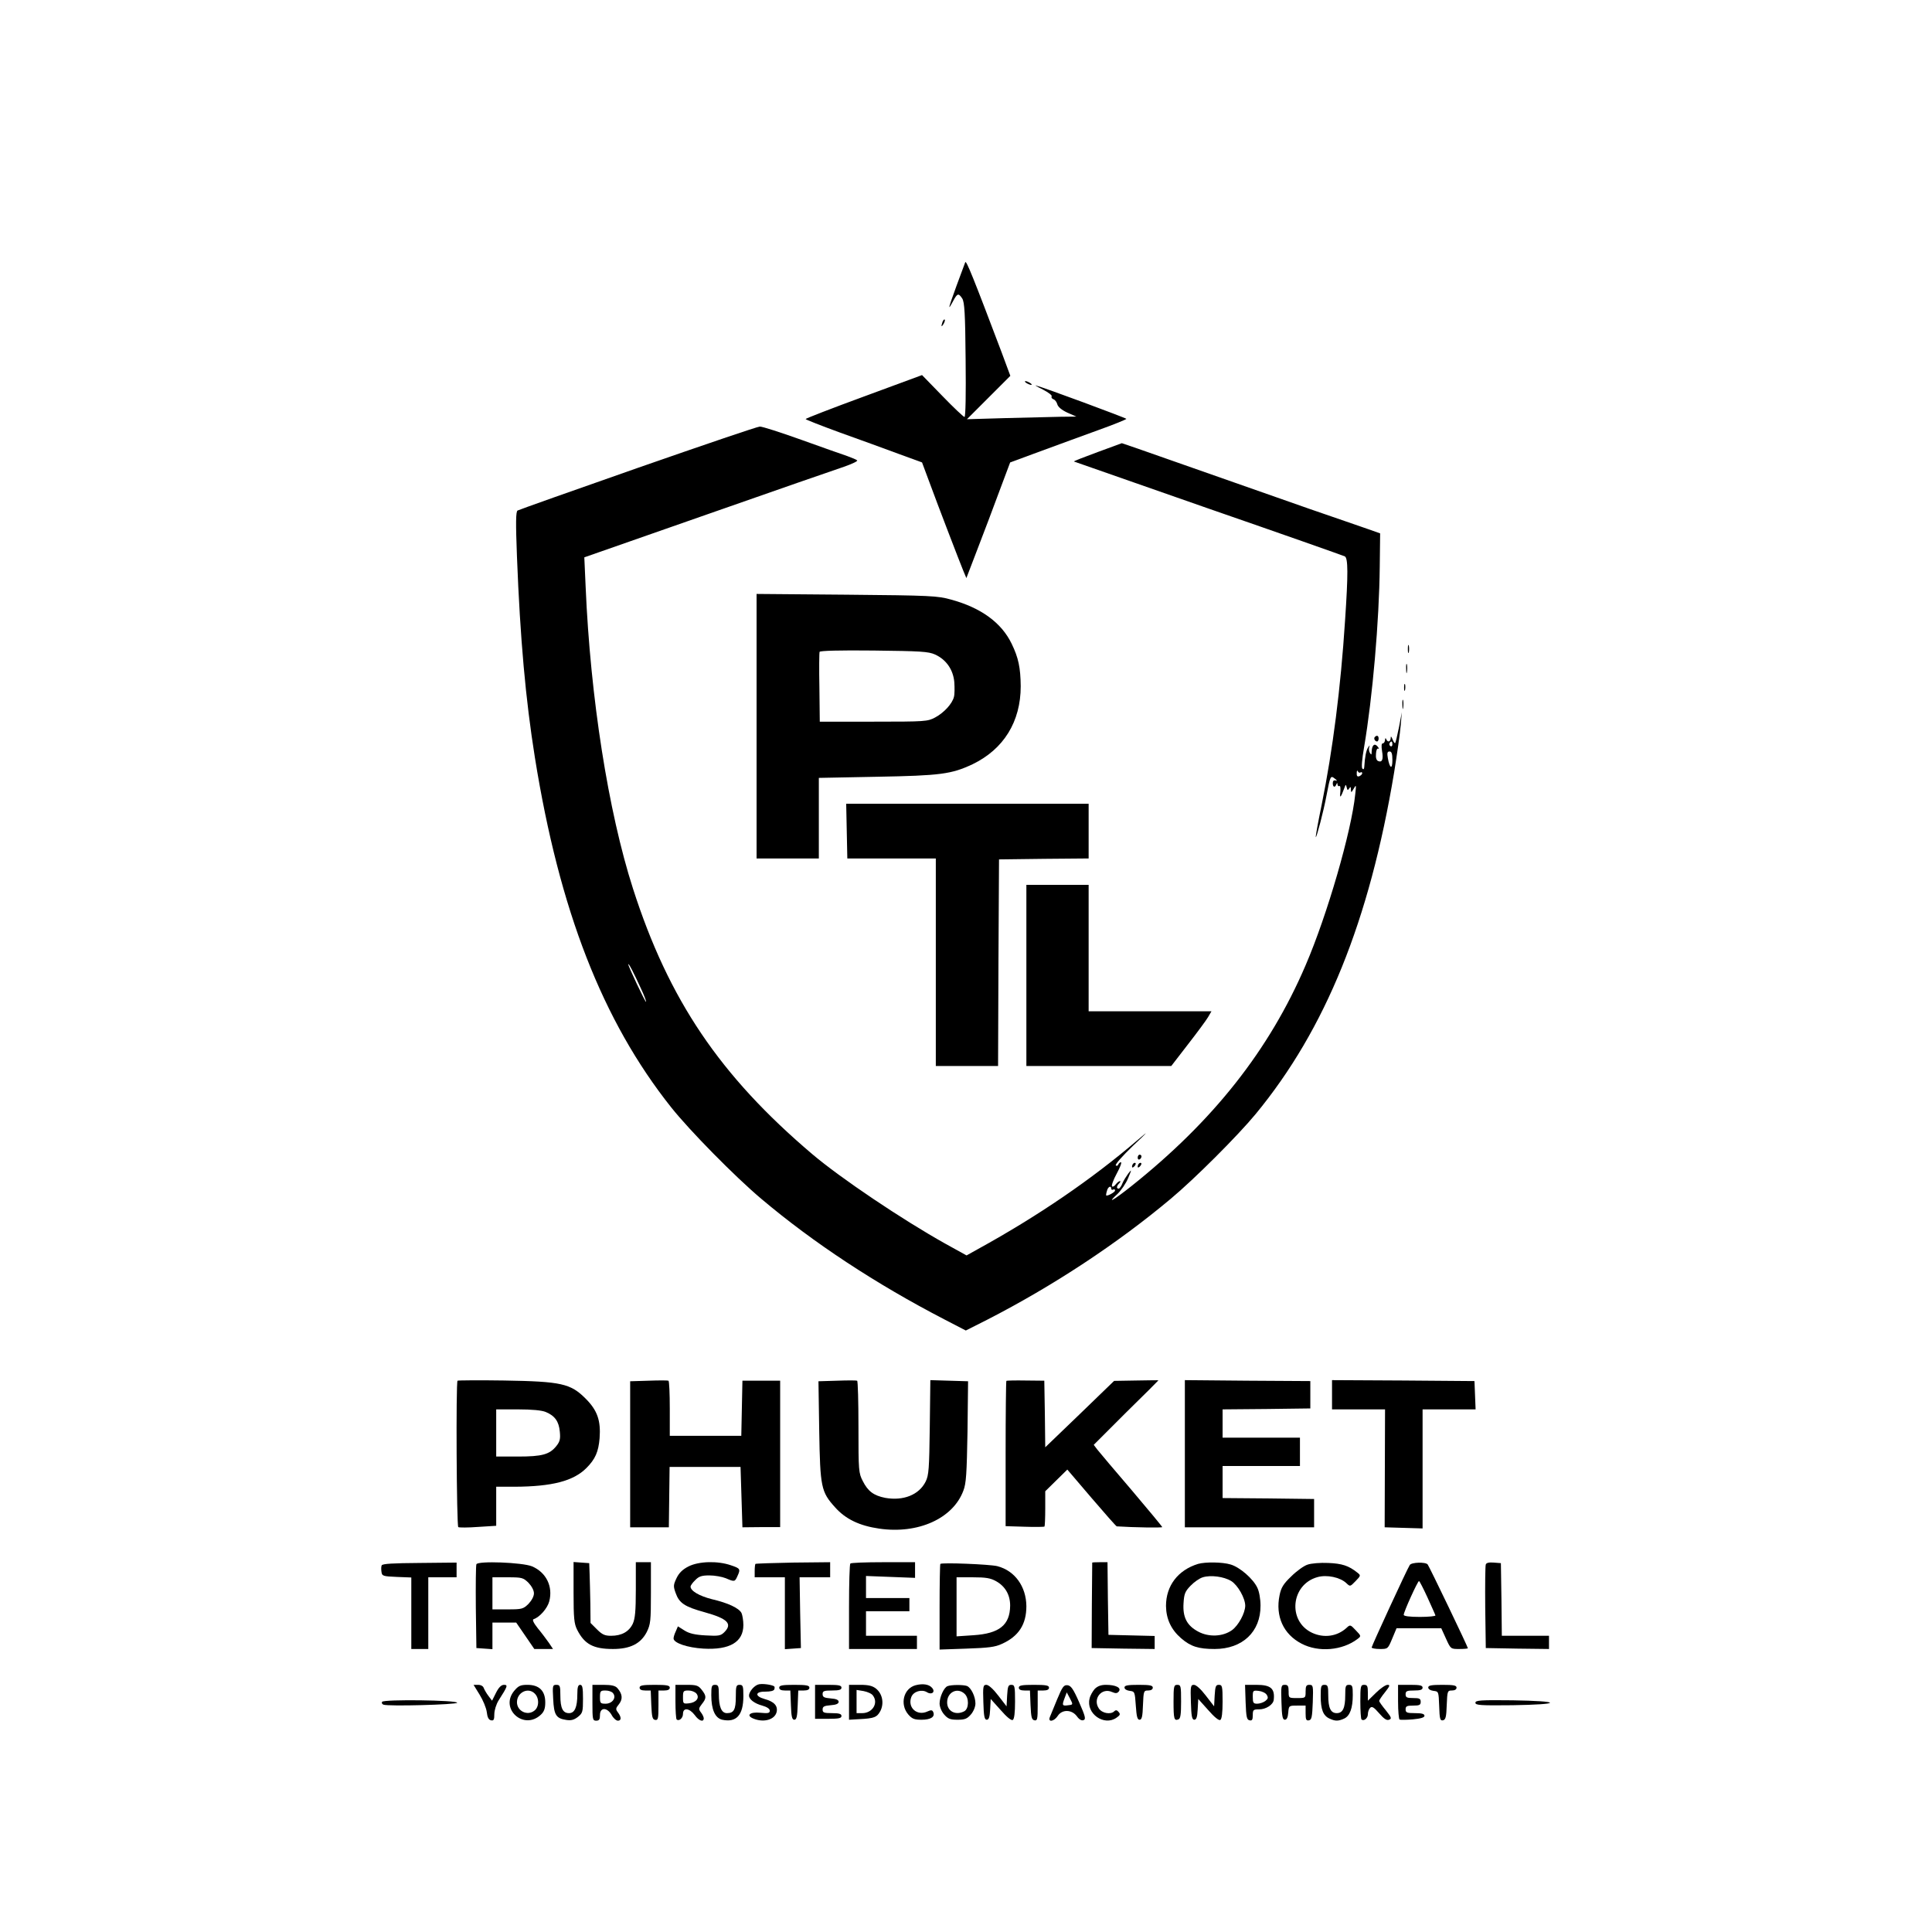
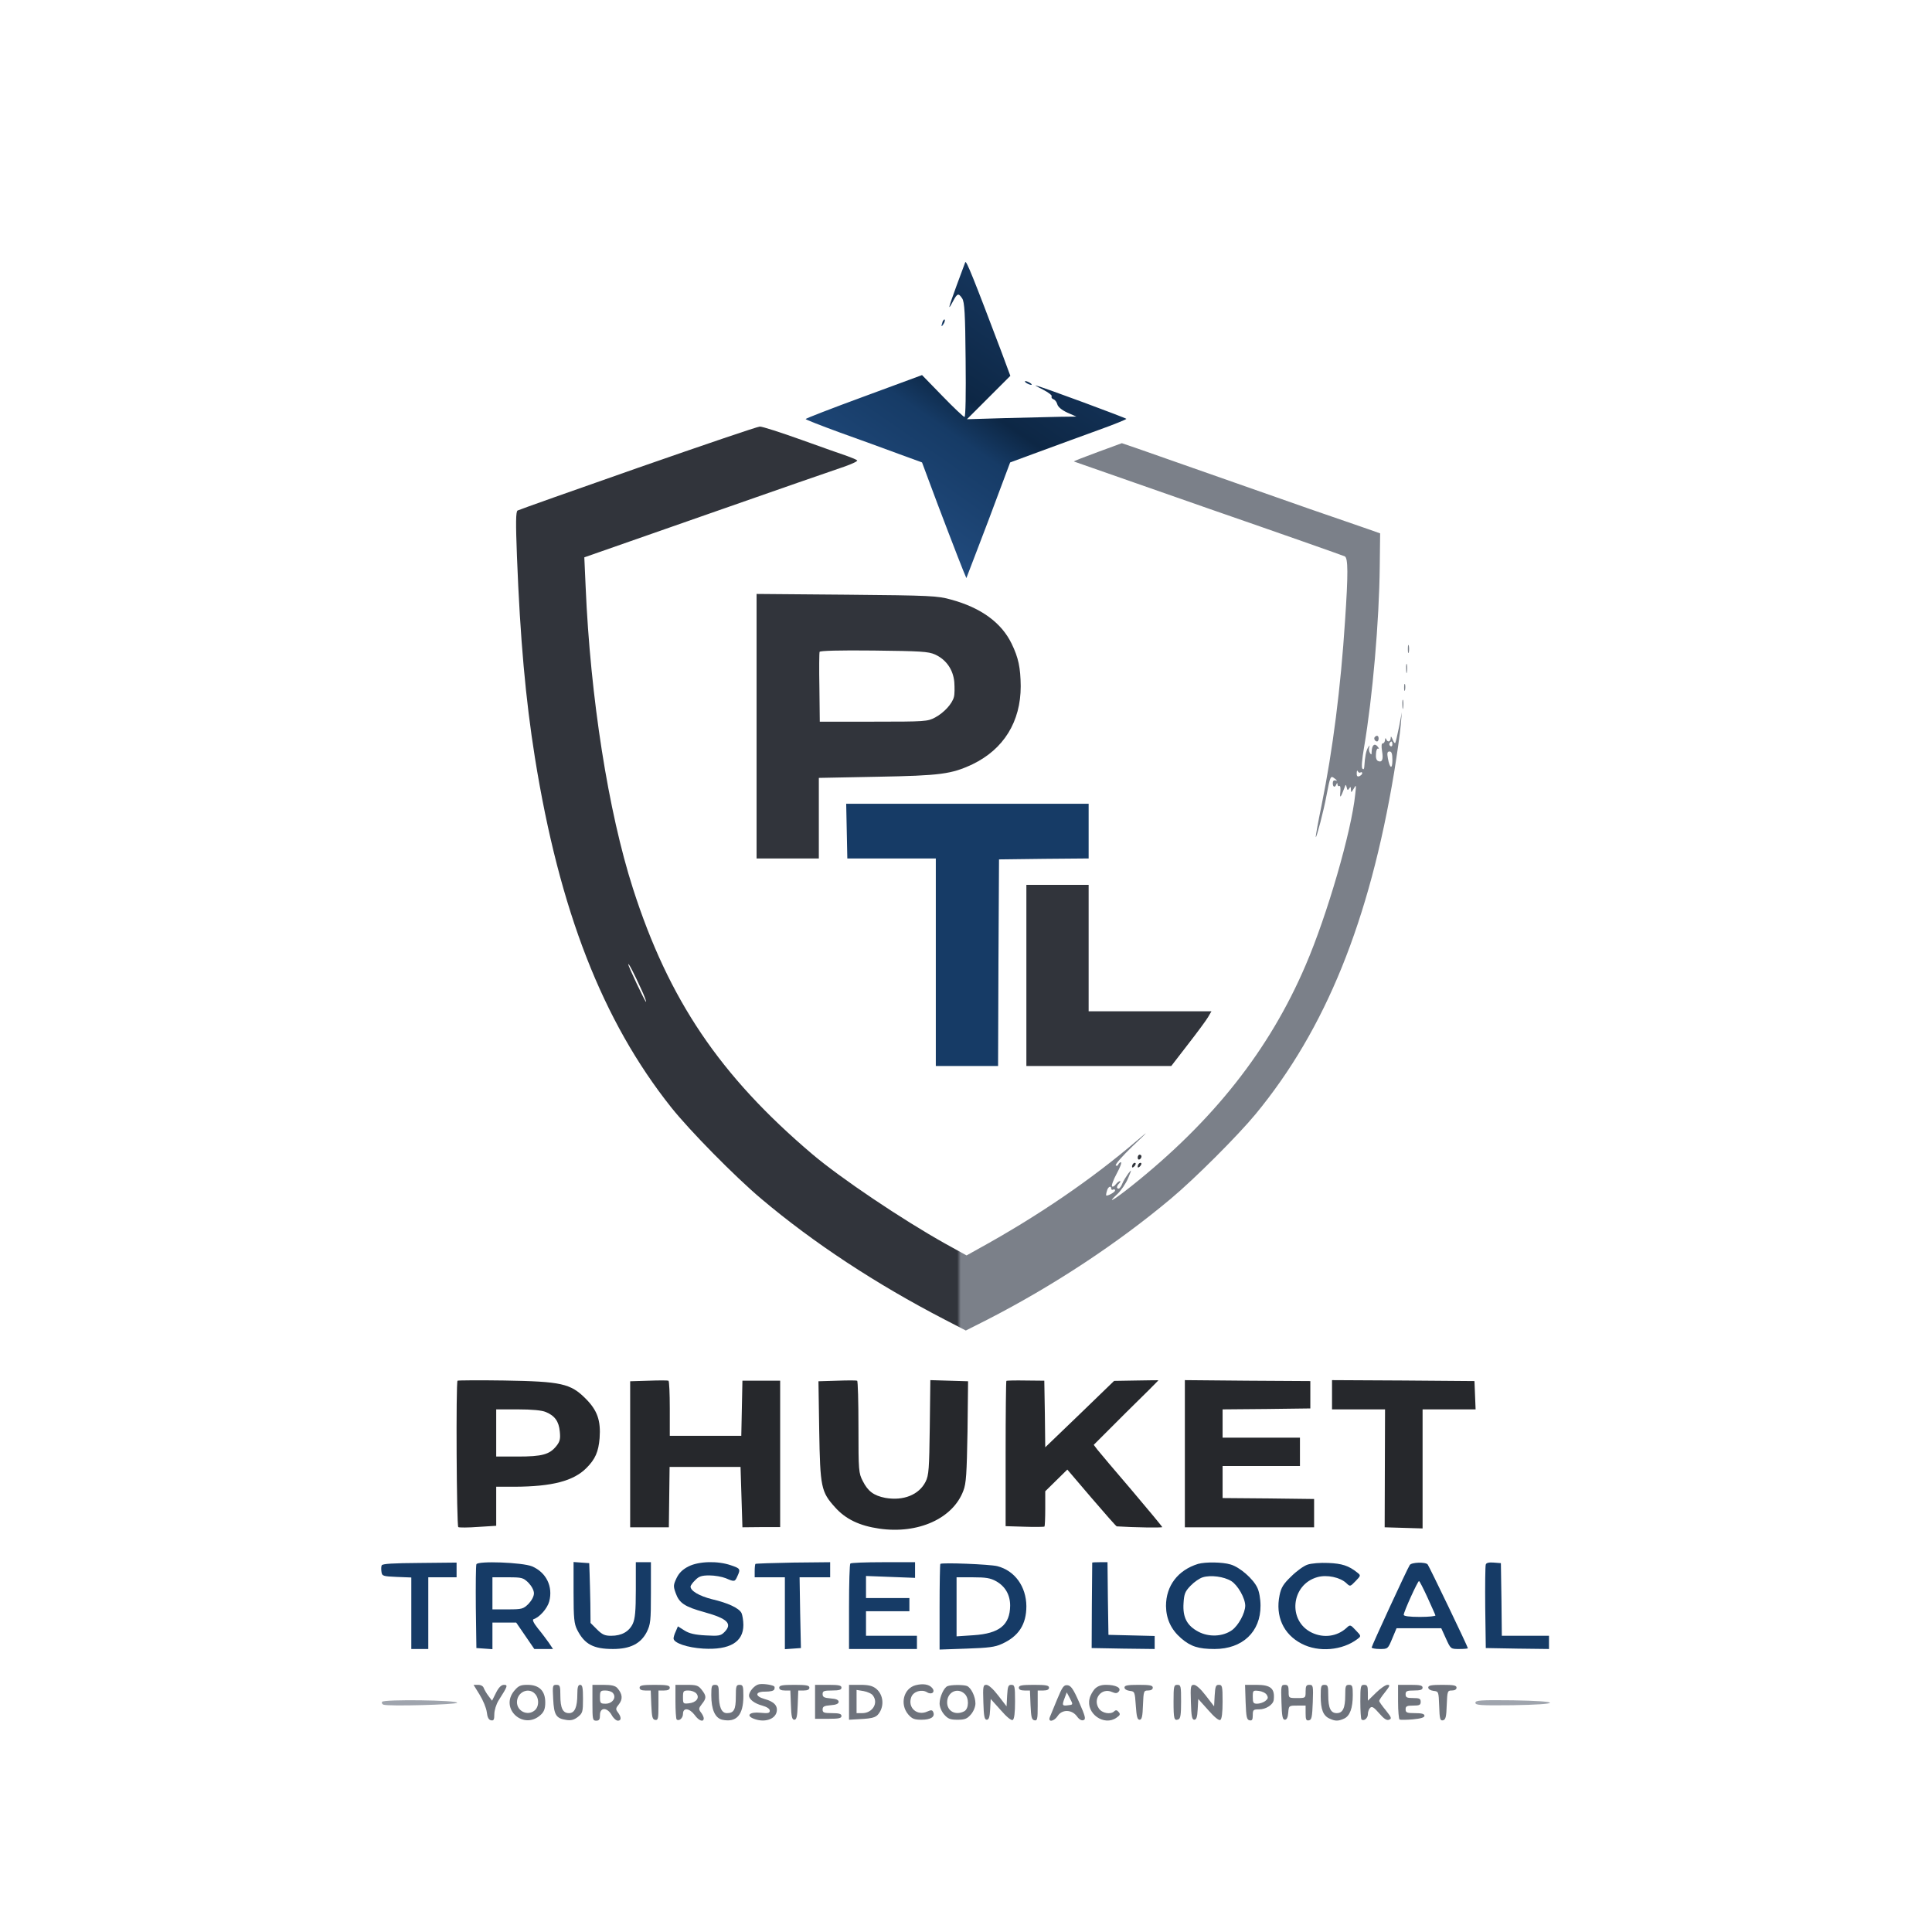
<svg xmlns="http://www.w3.org/2000/svg" viewBox="0 0 1024 1024" width="100%" height="100%" preserveAspectRatio="xMidYMid meet">
+   <defs>
+     <linearGradient id="ptlShieldSplit" x1="0%" y1="0%" x2="100%" y2="0%">
+       <stop offset="49.8%" stop-color="#31343b" />
+       <stop offset="50.2%" stop-color="#7b8089" />
+     </linearGradient>
+     <linearGradient id="ptlStarGrad" x1="15%" y1="0%" x2="85%" y2="100%">
+       <stop offset="0%" stop-color="#27538a" />
+       <stop offset="45%" stop-color="#163b66" />
+       <stop offset="55%" stop-color="#0d2745" />
+       <stop offset="100%" stop-color="#1a3d69" />
+     </linearGradient>
+   </defs>
  <rect width="1024" height="1024" fill="#ffffff" />
-   <g transform="translate(0,1024) scale(0.1,-0.1)" fill="#000000" stroke="none">
-     <path d="M5116 8850 c-3 -8 -24 -64 -46 -124 -44 -121 -49 -139 -19 -83 23 43 29 45 49 15 12 -19 16 -78 18 -325 2 -180 0 -303 -6 -303 -5 0 -58 50 -117 111 l-108 111 -309 -114 c-169 -62 -308 -116 -308 -119 0 -3 82 -35 183 -72 100 -36 239 -86 308 -112 l126 -46 38 -102 c47 -128 160 -422 181 -473 l16 -38 59 154 c33 85 85 223 116 307 l57 152 160 59 c89 33 227 83 309 113 81 29 147 56 147 59 0 4 -439 167 -480 177 -8 3 9 -8 38 -22 29 -15 50 -31 46 -36 -3 -5 1 -12 9 -15 9 -3 18 -15 21 -27 4 -14 23 -30 53 -44 l48 -21 -85 -1 c-47 -1 -177 -4 -290 -7 l-205 -6 115 115 115 115 -46 124 c-149 394 -188 491 -193 478z" />
-     <path d="M4996 8535 c-9 -26 -7 -32 5 -12 6 10 9 21 6 23 -2 3 -7 -2 -11 -11z" />
-     <path d="M5440 8210 c8 -5 20 -10 25 -10 6 0 3 5 -5 10 -8 5 -19 10 -25 10 -5 0 -3 -5 5 -10z" />
-     <path d="M3380 7760 c-343 -120 -630 -222 -637 -226 -9 -7 -10 -63 -3 -244 17 -438 46 -758 95 -1065 130 -810 358 -1396 723 -1855 98 -123 337 -366 477 -484 276 -233 607 -451 972 -640 l112 -58 113 57 c349 179 689 403 973 641 127 106 354 333 450 449 371 450 603 1023 734 1810 16 99 32 212 35 250 l6 70 -15 -79 c-9 -44 -18 -82 -20 -84 -3 -3 -9 6 -14 19 -7 17 -10 19 -10 7 -1 -21 -17 -24 -24 -5 -3 7 -6 5 -6 -5 -1 -10 -6 -18 -12 -18 -7 0 -8 -14 -4 -40 8 -45 1 -62 -20 -54 -10 4 -14 18 -12 39 1 19 6 30 12 27 6 -3 4 2 -4 12 -16 19 -30 6 -31 -29 0 -16 -2 -17 -9 -6 -5 8 -7 21 -4 30 4 13 3 13 -6 -1 -10 -15 -17 -50 -20 -102 -1 -13 -4 -16 -10 -10 -6 5 -2 51 9 114 45 266 80 667 83 959 l2 174 -65 23 c-36 12 -175 61 -310 107 -208 73 -422 148 -909 319 l-85 29 -128 -47 c-71 -26 -127 -48 -126 -50 2 -1 322 -113 712 -249 390 -135 716 -250 724 -254 17 -10 18 -90 1 -341 -23 -356 -65 -685 -124 -976 -19 -92 -33 -169 -31 -171 4 -4 42 141 56 217 21 110 22 111 45 93 12 -9 14 -14 5 -10 -11 3 -16 -2 -16 -14 0 -22 12 -25 19 -6 4 9 6 9 6 -1 1 -7 5 -11 10 -8 5 3 7 -11 5 -32 -4 -37 2 -31 22 23 7 19 7 19 12 1 3 -15 6 -16 13 -5 7 11 9 9 9 -6 1 -18 2 -17 15 5 13 23 14 21 8 -30 -20 -196 -148 -639 -263 -906 -192 -449 -490 -826 -925 -1172 -93 -74 -134 -97 -72 -40 19 18 45 56 56 83 20 48 20 49 1 25 -10 -14 -25 -37 -31 -52 -6 -16 -15 -28 -20 -28 -13 0 -11 14 3 28 7 7 8 12 4 12 -5 0 -15 -8 -22 -17 -7 -10 -16 -15 -20 -11 -4 4 7 35 25 68 18 33 28 60 22 60 -5 0 -11 -6 -14 -12 -2 -7 -8 -9 -13 -5 -5 5 36 51 91 104 83 78 87 84 25 31 -244 -209 -528 -403 -846 -578 l-61 -34 -114 63 c-227 127 -553 346 -704 474 -489 415 -761 818 -950 1407 -131 408 -226 1013 -251 1600 l-7 156 649 227 c357 125 684 239 727 253 43 15 75 30 70 34 -4 4 -28 14 -53 23 -25 8 -134 47 -243 86 -109 39 -208 71 -220 70 -12 0 -303 -99 -647 -219z m4000 -1466 c0 -8 -5 -12 -10 -9 -6 4 -8 11 -5 16 9 14 15 11 15 -7z m0 -83 c0 -51 -14 -45 -24 10 -5 28 -3 36 9 36 11 0 15 -12 15 -46z m-169 -65 c5 3 9 1 9 -4 0 -6 -7 -12 -15 -16 -11 -4 -15 1 -14 17 0 12 3 16 6 9 2 -6 9 -10 14 -6z m-3815 -1143 c19 -40 31 -73 28 -73 -5 0 -94 188 -94 199 1 9 29 -45 66 -126z m2494 -1064 c0 -5 5 -7 10 -4 6 3 10 1 10 -5 0 -9 -41 -31 -47 -26 -1 1 0 12 4 24 5 22 23 31 23 11z" />
-     <path d="M4010 6391 l0 -701 165 0 165 0 0 214 0 213 308 6 c337 6 395 14 506 66 166 80 256 226 256 414 -1 98 -12 151 -48 225 -54 112 -163 191 -321 234 -71 20 -106 22 -553 26 l-478 4 0 -701z m946 380 c59 -27 96 -80 102 -146 2 -30 2 -65 -2 -79 -9 -36 -53 -84 -100 -109 -40 -21 -51 -22 -326 -22 l-285 0 -2 180 c-2 99 -1 185 1 190 2 6 104 9 287 7 248 -3 289 -5 325 -21z" />
-     <path d="M7462 6800 c0 -19 2 -27 5 -17 2 9 2 25 0 35 -3 9 -5 1 -5 -18z" />
-     <path d="M7453 6695 c0 -22 2 -30 4 -17 2 12 2 30 0 40 -3 9 -5 -1 -4 -23z" />
-     <path d="M7442 6595 c0 -16 2 -22 5 -12 2 9 2 23 0 30 -3 6 -5 -1 -5 -18z" />
-     <path d="M7433 6505 c0 -22 2 -30 4 -17 2 12 2 30 0 40 -3 9 -5 -1 -4 -23z" />
-     <path d="M7287 6334 c-8 -8 1 -24 12 -24 4 0 8 7 8 15 0 16 -9 20 -20 9z" />
-     <path d="M4488 5835 l3 -145 235 0 234 0 0 -550 0 -550 165 0 165 0 2 548 3 547 238 3 237 2 0 145 0 145 -642 0 -643 0 3 -145z" />
-     <path d="M5440 5070 l0 -480 384 0 384 0 88 114 c49 63 97 128 107 145 l18 31 -325 0 -326 0 0 335 0 335 -165 0 -165 0 0 -480z" />
-     <path d="M6030 4104 c0 -8 5 -12 10 -9 6 3 10 10 10 16 0 5 -4 9 -10 9 -5 0 -10 -7 -10 -16z" />
-     <path d="M6007 4073 c-4 -3 -7 -11 -7 -17 0 -6 5 -5 12 2 6 6 9 14 7 17 -3 3 -9 2 -12 -2z" />
-     <path d="M6037 4073 c-4 -3 -7 -11 -7 -17 0 -6 5 -5 12 2 6 6 9 14 7 17 -3 3 -9 2 -12 -2z" />
-     <path d="M2425 2922 c-9 -9 -5 -771 4 -776 5 -3 52 -3 105 1 l96 6 0 104 0 103 98 0 c198 1 311 30 380 99 47 47 64 86 70 158 7 94 -12 148 -74 210 -80 80 -128 91 -432 96 -133 2 -244 1 -247 -1z m468 -166 c48 -20 69 -50 74 -103 4 -39 1 -53 -18 -77 -36 -45 -75 -56 -204 -56 l-115 0 0 125 0 125 115 0 c75 0 127 -5 148 -14z" />
-     <path d="M3438 2922 l-98 -3 0 -387 0 -387 103 0 102 0 2 160 2 160 188 0 188 0 5 -160 5 -160 100 1 100 0 0 388 0 388 -100 0 -100 0 -3 -146 -3 -146 -189 0 -190 0 0 144 c0 80 -3 146 -7 148 -5 2 -52 2 -105 0z" />
-     <path d="M4437 2922 l-99 -3 4 -262 c5 -300 10 -324 84 -406 56 -63 130 -98 234 -113 205 -30 391 53 446 201 15 38 18 90 22 313 l3 267 -100 3 -100 3 -3 -250 c-3 -220 -5 -254 -22 -288 -35 -70 -118 -103 -214 -86 -61 12 -92 35 -119 89 -22 42 -23 55 -23 287 0 133 -3 243 -7 245 -5 2 -52 2 -106 0z" />
-     <path d="M5334 2921 c-2 -2 -4 -177 -4 -387 l0 -383 101 -3 c55 -2 103 -1 105 1 2 2 4 45 4 95 l0 92 58 57 59 58 128 -150 c71 -83 131 -151 134 -151 91 -6 241 -8 241 -4 0 3 -73 91 -162 196 -90 105 -172 202 -182 215 l-19 25 171 171 c95 93 172 170 172 171 0 1 -53 0 -117 -1 l-118 -2 -182 -176 -183 -176 -2 176 -3 177 -98 1 c-54 1 -101 0 -103 -2z" />
-     <path d="M6280 2535 l0 -390 343 0 342 0 0 75 0 75 -242 3 -243 2 0 85 0 85 205 0 205 0 0 75 0 75 -205 0 -205 0 0 75 0 75 233 2 232 3 0 72 0 73 -333 2 -332 3 0 -390z" />
-     <path d="M7060 2848 l0 -78 140 0 141 0 -1 -312 -1 -313 100 -3 101 -3 0 316 0 315 140 0 141 0 -3 75 -3 75 -378 3 -377 2 0 -77z" />
-     <path d="M2023 1943 c-3 -6 -3 -22 -1 -35 3 -21 8 -23 81 -26 l77 -3 0 -189 0 -190 45 0 45 0 0 190 0 190 75 0 75 0 0 39 0 39 -196 -2 c-141 -1 -198 -4 -201 -13z" />
-     <path d="M2525 1949 c-3 -8 -4 -111 -3 -229 l3 -215 43 -3 42 -3 0 70 0 71 63 0 63 0 48 -70 48 -70 50 0 49 0 -22 33 c-12 17 -38 52 -58 76 -23 29 -31 46 -23 49 32 10 73 57 83 94 21 79 -16 154 -91 186 -51 21 -288 30 -295 11z m276 -98 c17 -18 29 -40 29 -56 0 -16 -12 -38 -29 -56 -28 -27 -34 -29 -110 -29 l-81 0 0 85 0 85 81 0 c76 0 82 -2 110 -29z" />
-     <path d="M3040 1800 c0 -138 3 -166 19 -198 39 -77 86 -102 190 -102 91 0 147 28 179 90 20 41 22 58 22 207 l0 163 -40 0 -40 0 0 -146 c0 -114 -4 -153 -16 -180 -20 -42 -59 -64 -115 -64 -33 0 -47 6 -75 34 l-34 34 -1 103 c-1 57 -3 129 -4 159 l-2 55 -42 3 -41 3 0 -161z" />
-     <path d="M3650 1938 c-32 -16 -51 -35 -64 -62 -17 -36 -18 -43 -5 -79 19 -54 48 -73 153 -102 122 -34 150 -61 105 -106 -19 -19 -30 -21 -99 -17 -56 3 -87 10 -112 26 l-35 22 -11 -26 c-7 -14 -12 -31 -12 -38 0 -24 73 -49 158 -54 140 -8 212 35 212 125 0 24 -5 53 -10 64 -14 26 -71 53 -157 73 -67 17 -113 44 -113 67 0 5 11 21 25 34 19 20 34 25 75 25 28 0 67 -7 87 -15 46 -20 48 -19 61 10 18 39 16 42 -35 59 -70 24 -169 21 -223 -6z" />
-     <path d="M4004 1951 c-2 -2 -4 -19 -4 -38 l0 -33 80 0 80 0 0 -191 0 -190 43 3 42 3 -4 188 -3 187 81 0 81 0 0 40 0 40 -196 -2 c-107 -2 -197 -5 -200 -7z" />
-     <path d="M4507 1953 c-4 -3 -7 -107 -7 -230 l0 -223 180 0 180 0 0 35 0 35 -135 0 -135 0 0 65 0 65 115 0 115 0 0 35 0 35 -115 0 -115 0 0 58 0 59 130 -5 130 -5 0 42 0 41 -168 0 c-93 0 -172 -3 -175 -7z" />
-     <path d="M4984 1951 c-2 -2 -4 -105 -4 -229 l0 -225 143 5 c115 4 151 8 187 25 89 40 130 103 130 200 -1 104 -61 188 -154 212 -40 10 -293 20 -302 12z m296 -92 c48 -27 74 -72 74 -129 -1 -103 -57 -148 -194 -157 l-90 -6 0 157 0 156 86 0 c69 0 94 -4 124 -21z" />
-     <path d="M5789 1958 c0 -2 -1 -104 -2 -228 l-1 -225 167 -3 167 -2 0 34 0 35 -122 3 -123 3 -3 193 -2 192 -40 0 c-22 0 -40 -1 -41 -2z" />
-     <path d="M6350 1951 c-107 -33 -170 -116 -170 -223 1 -69 27 -125 80 -171 51 -44 92 -57 178 -57 147 0 244 91 243 230 0 35 -7 75 -17 95 -22 47 -93 109 -142 123 -43 13 -133 14 -172 3z m176 -91 c35 -22 74 -91 74 -131 -1 -40 -36 -104 -70 -129 -49 -35 -123 -38 -179 -8 -60 32 -83 76 -78 151 3 49 8 62 37 92 19 20 48 40 65 45 42 13 112 4 151 -20z" />
-     <path d="M6930 1947 c-19 -6 -58 -34 -86 -62 -42 -40 -54 -60 -62 -100 -23 -111 20 -207 117 -257 90 -47 216 -36 296 25 20 15 20 16 -9 46 -29 31 -30 31 -50 12 -50 -45 -120 -54 -182 -25 -131 62 -112 256 29 295 50 14 120 -1 153 -32 20 -19 20 -19 49 11 28 29 28 30 9 45 -46 37 -82 48 -154 51 -41 2 -91 -2 -110 -9z" />
-     <path d="M7472 1945 c-14 -21 -202 -429 -202 -437 0 -4 19 -8 43 -8 43 0 43 0 66 55 l23 55 118 0 119 0 25 -55 c25 -55 25 -55 70 -55 26 0 46 2 46 4 0 8 -203 430 -213 444 -11 14 -86 12 -95 -3z m94 -172 c21 -47 41 -90 42 -95 2 -4 -35 -8 -82 -8 -55 0 -86 4 -86 11 0 16 74 179 81 179 3 0 23 -39 45 -87z" />
-     <path d="M7875 1948 c-3 -7 -4 -110 -3 -228 l3 -215 168 -3 167 -2 0 35 0 35 -125 0 -125 0 -2 193 -3 192 -38 3 c-24 2 -39 -1 -42 -10z" />
-     <path d="M4023 1313 c-23 -4 -53 -38 -53 -60 0 -20 29 -42 70 -53 25 -7 40 -17 40 -27 0 -13 -9 -15 -50 -11 -56 6 -79 -15 -34 -32 54 -21 110 -4 120 35 8 33 -12 56 -64 70 -53 15 -50 40 5 39 26 0 44 4 47 12 3 8 2 15 -2 17 -15 8 -58 14 -79 10z" />
-     <path d="M4853 1308 c-64 -17 -85 -101 -39 -155 20 -23 32 -28 70 -28 49 0 72 15 63 39 -5 13 -11 14 -31 5 -55 -26 -107 20 -86 76 11 30 55 43 83 26 25 -16 46 1 28 22 -16 20 -49 25 -88 15z" />
-     <path d="M2542 1258 c18 -29 35 -70 38 -92 3 -28 10 -42 23 -44 14 -3 17 4 17 32 0 21 10 53 23 74 48 75 50 82 28 82 -14 0 -28 -14 -42 -42 l-21 -42 -19 25 c-10 13 -21 32 -25 42 -3 10 -15 17 -30 17 l-24 0 32 -52z" />
-     <path d="M2726 1279 c-80 -95 50 -213 141 -127 17 16 23 33 23 65 0 61 -32 93 -94 93 -37 0 -48 -5 -70 -31z m108 -15 c25 -24 24 -72 -2 -91 -37 -29 -92 -2 -92 45 0 52 59 81 94 46z" />
-     <path d="M2932 1235 c4 -84 15 -103 69 -111 26 -4 41 0 62 16 25 20 27 27 27 96 0 59 -3 74 -15 74 -11 0 -15 -12 -15 -49 0 -70 -14 -101 -44 -101 -33 0 -46 26 -46 94 0 50 -2 56 -21 56 -20 0 -21 -4 -17 -75z" />
-     <path d="M3140 1215 c0 -88 1 -95 20 -95 16 0 20 7 20 30 0 42 38 42 62 0 9 -17 24 -30 33 -30 19 0 19 19 0 44 -13 17 -12 22 6 44 21 27 18 54 -9 85 -11 12 -30 17 -74 17 l-58 0 0 -95z m109 51 c20 -24 -4 -56 -39 -56 -28 0 -30 3 -30 35 0 32 3 35 29 35 16 0 34 -6 40 -14z" />
-     <path d="M3390 1295 c0 -10 10 -15 30 -15 l29 0 3 -77 c3 -64 6 -77 21 -79 15 -2 17 7 17 77 l0 79 30 0 c20 0 30 5 30 15 0 12 -16 15 -80 15 -64 0 -80 -3 -80 -15z" />
-     <path d="M3580 1222 c0 -49 3 -91 6 -95 12 -12 34 6 34 29 0 35 34 31 62 -6 22 -31 48 -40 48 -17 0 6 -7 21 -15 31 -13 17 -12 22 5 44 25 31 25 43 -1 76 -18 23 -28 26 -80 26 l-59 0 0 -88z m111 42 c19 -23 -1 -48 -40 -52 -30 -3 -31 -2 -31 32 0 33 2 36 29 36 16 0 34 -7 42 -16z" />
-     <path d="M3770 1255 c0 -76 20 -121 58 -130 75 -16 112 24 112 125 0 53 -2 60 -20 60 -18 0 -20 -7 -20 -63 0 -68 -10 -87 -47 -87 -29 0 -43 33 -43 101 0 42 -3 49 -20 49 -18 0 -20 -7 -20 -55z" />
-     <path d="M4130 1295 c0 -10 10 -15 30 -15 l29 0 3 -77 c2 -61 6 -78 18 -78 12 0 16 17 18 78 l3 77 29 0 c20 0 30 5 30 15 0 12 -16 15 -80 15 -64 0 -80 -3 -80 -15z" />
-     <path d="M4320 1220 l0 -90 70 0 c56 0 70 3 70 15 0 11 -12 15 -50 15 -43 0 -50 3 -50 19 0 16 8 20 43 23 29 2 42 8 42 18 0 10 -13 16 -42 18 -35 3 -43 7 -43 23 0 16 7 19 50 19 38 0 50 4 50 15 0 12 -14 15 -70 15 l-70 0 0 -90z" />
-     <path d="M4500 1218 l0 -93 52 3 c82 4 96 10 114 43 21 41 11 92 -23 119 -19 15 -40 20 -84 20 l-59 0 0 -92z m127 35 c30 -40 -3 -93 -57 -93 l-30 0 0 61 0 62 37 -6 c21 -4 44 -14 50 -24z" />
-     <path d="M5022 1303 c-19 -7 -42 -58 -42 -92 0 -17 10 -42 24 -58 20 -23 32 -28 71 -28 39 0 51 5 71 28 14 16 24 41 24 58 0 37 -23 84 -45 93 -19 7 -84 7 -103 -1z m90 -40 c25 -22 24 -79 -1 -93 -46 -24 -91 0 -91 47 0 54 54 81 92 46z" />
-     <path d="M5212 1218 c2 -75 6 -93 18 -93 11 0 16 14 18 55 l3 55 53 -59 c32 -37 57 -57 64 -52 8 5 12 39 12 97 0 82 -2 89 -20 89 -16 0 -19 -8 -22 -57 l-3 -57 -44 57 c-26 34 -51 57 -63 57 -17 0 -19 -7 -16 -92z" />
-     <path d="M5400 1295 c0 -10 10 -15 30 -15 l29 0 3 -77 c3 -65 6 -78 21 -81 15 -3 17 6 17 77 l0 81 30 0 c20 0 30 5 30 15 0 12 -16 15 -80 15 -64 0 -80 -3 -80 -15z" />
-     <path d="M5603 1233 c-18 -43 -35 -86 -39 -95 -10 -28 23 -22 42 7 23 36 75 35 102 -2 12 -17 25 -24 35 -20 13 5 10 19 -23 94 -31 71 -44 89 -62 91 -20 2 -27 -8 -55 -75z m60 -31 c-33 -5 -35 -1 -21 36 l12 32 17 -32 c17 -33 17 -33 -8 -36z" />
-     <path d="M5802 1288 c-11 -13 -24 -35 -27 -51 -20 -79 77 -148 143 -101 19 13 21 19 11 30 -8 10 -15 12 -23 4 -19 -19 -65 -11 -82 15 -34 51 15 112 70 87 19 -8 27 -8 36 3 15 19 -16 35 -68 35 -27 0 -45 -7 -60 -22z" />
-     <path d="M5960 1296 c0 -9 12 -16 28 -18 26 -3 27 -5 32 -78 4 -58 8 -75 20 -75 12 0 16 17 18 78 3 74 4 77 27 77 16 0 25 6 25 15 0 12 -15 15 -75 15 -58 0 -75 -3 -75 -14z" />
-     <path d="M6220 1222 c0 -93 3 -104 26 -95 11 4 14 27 14 94 0 82 -1 89 -20 89 -18 0 -20 -7 -20 -88z" />
-     <path d="M6312 1218 c2 -75 6 -93 18 -93 11 0 16 14 18 55 l3 55 53 -59 c32 -37 57 -57 64 -52 8 5 12 39 12 97 0 82 -2 89 -20 89 -16 0 -19 -8 -22 -57 l-3 -57 -44 57 c-26 34 -51 57 -63 57 -17 0 -19 -7 -16 -92z" />
-     <path d="M6602 1218 c3 -79 6 -93 21 -96 13 -3 17 3 17 27 0 29 3 31 34 31 36 0 74 25 77 50 7 61 -16 80 -92 80 l-60 0 3 -92z m112 39 c9 -15 7 -21 -8 -33 -11 -8 -30 -14 -43 -14 -20 0 -23 5 -23 36 0 34 1 35 31 32 18 -2 37 -11 43 -21z" />
-     <path d="M6792 1218 c2 -75 6 -93 18 -93 10 0 16 12 18 38 3 37 4 37 48 37 l44 0 0 -41 c0 -33 3 -40 18 -37 14 3 17 17 20 96 3 87 2 92 -18 92 -16 0 -20 -6 -20 -35 0 -35 0 -35 -45 -35 -45 0 -45 0 -45 35 0 29 -4 35 -20 35 -20 0 -21 -5 -18 -92z" />
-     <path d="M7000 1250 c0 -70 13 -104 47 -119 30 -14 46 -14 77 0 31 14 46 56 46 125 0 47 -2 54 -20 54 -18 0 -20 -7 -20 -56 0 -67 -13 -94 -45 -94 -32 0 -45 27 -45 94 0 49 -2 56 -20 56 -18 0 -20 -7 -20 -60z" />
-     <path d="M7210 1222 c0 -49 3 -91 6 -95 12 -12 34 6 34 27 0 12 5 27 12 34 10 10 20 3 48 -29 25 -29 40 -39 52 -34 16 6 13 12 -17 50 -19 23 -35 45 -35 50 0 4 14 25 31 46 26 33 28 39 13 39 -10 0 -38 -19 -61 -42 l-43 -42 0 42 c0 35 -3 42 -20 42 -18 0 -20 -7 -20 -88z" />
-     <path d="M7410 1221 c0 -50 4 -92 8 -95 4 -2 36 -2 70 1 43 4 62 10 62 19 0 10 -14 14 -50 14 -43 0 -50 3 -50 20 0 17 7 20 40 20 33 0 40 3 40 20 0 17 -7 20 -40 20 -33 0 -40 3 -40 20 0 17 7 20 45 20 33 0 45 4 45 15 0 12 -14 15 -65 15 l-65 0 0 -89z" />
-     <path d="M7570 1296 c0 -9 12 -16 28 -18 27 -3 27 -4 30 -81 2 -68 5 -78 20 -75 14 3 18 17 20 81 3 74 4 77 27 77 16 0 25 6 25 15 0 12 -15 15 -75 15 -58 0 -75 -3 -75 -14z" />
-     <path d="M2025 1220 c-3 -6 0 -12 7 -15 25 -10 388 0 391 10 3 14 -389 19 -398 5z" />
-     <path d="M7820 1215 c0 -13 25 -15 198 -13 123 2 197 7 197 13 0 6 -74 11 -197 13 -173 2 -198 0 -198 -13z" />
+   <g transform="translate(0,1024) scale(0.1,-0.1)" stroke="none">
+     <g fill="url(#ptlStarGrad)">
+       <path d="M5116 8850 c-3 -8 -24 -64 -46 -124 -44 -121 -49 -139 -19 -83 23 43 29 45 49 15 12 -19 16 -78 18 -325 2 -180 0 -303 -6 -303 -5 0 -58 50 -117 111 l-108 111 -309 -114 c-169 -62 -308 -116 -308 -119 0 -3 82 -35 183 -72 100 -36 239 -86 308 -112 l126 -46 38 -102 c47 -128 160 -422 181 -473 l16 -38 59 154 c33 85 85 223 116 307 l57 152 160 59 c89 33 227 83 309 113 81 29 147 56 147 59 0 4 -439 167 -480 177 -8 3 9 -8 38 -22 29 -15 50 -31 46 -36 -3 -5 1 -12 9 -15 9 -3 18 -15 21 -27 4 -14 23 -30 53 -44 l48 -21 -85 -1 c-47 -1 -177 -4 -290 -7 l-205 -6 115 115 115 115 -46 124 c-149 394 -188 491 -193 478z" />
+       <path d="M4996 8535 c-9 -26 -7 -32 5 -12 6 10 9 21 6 23 -2 3 -7 -2 -11 -11z" />
+       <path d="M5440 8210 c8 -5 20 -10 25 -10 6 0 3 5 -5 10 -8 5 -19 10 -25 10 -5 0 -3 -5 5 -10z" />
+     </g>
+     <g fill="url(#ptlShieldSplit)">
+       <path d="M3380 7760 c-343 -120 -630 -222 -637 -226 -9 -7 -10 -63 -3 -244 17 -438 46 -758 95 -1065 130 -810 358 -1396 723 -1855 98 -123 337 -366 477 -484 276 -233 607 -451 972 -640 l112 -58 113 57 c349 179 689 403 973 641 127 106 354 333 450 449 371 450 603 1023 734 1810 16 99 32 212 35 250 l6 70 -15 -79 c-9 -44 -18 -82 -20 -84 -3 -3 -9 6 -14 19 -7 17 -10 19 -10 7 -1 -21 -17 -24 -24 -5 -3 7 -6 5 -6 -5 -1 -10 -6 -18 -12 -18 -7 0 -8 -14 -4 -40 8 -45 1 -62 -20 -54 -10 4 -14 18 -12 39 1 19 6 30 12 27 6 -3 4 2 -4 12 -16 19 -30 6 -31 -29 0 -16 -2 -17 -9 -6 -5 8 -7 21 -4 30 4 13 3 13 -6 -1 -10 -15 -17 -50 -20 -102 -1 -13 -4 -16 -10 -10 -6 5 -2 51 9 114 45 266 80 667 83 959 l2 174 -65 23 c-36 12 -175 61 -310 107 -208 73 -422 148 -909 319 l-85 29 -128 -47 c-71 -26 -127 -48 -126 -50 2 -1 322 -113 712 -249 390 -135 716 -250 724 -254 17 -10 18 -90 1 -341 -23 -356 -65 -685 -124 -976 -19 -92 -33 -169 -31 -171 4 -4 42 141 56 217 21 110 22 111 45 93 12 -9 14 -14 5 -10 -11 3 -16 -2 -16 -14 0 -22 12 -25 19 -6 4 9 6 9 6 -1 1 -7 5 -11 10 -8 5 3 7 -11 5 -32 -4 -37 2 -31 22 23 7 19 7 19 12 1 3 -15 6 -16 13 -5 7 11 9 9 9 -6 1 -18 2 -17 15 5 13 23 14 21 8 -30 -20 -196 -148 -639 -263 -906 -192 -449 -490 -826 -925 -1172 -93 -74 -134 -97 -72 -40 19 18 45 56 56 83 20 48 20 49 1 25 -10 -14 -25 -37 -31 -52 -6 -16 -15 -28 -20 -28 -13 0 -11 14 3 28 7 7 8 12 4 12 -5 0 -15 -8 -22 -17 -7 -10 -16 -15 -20 -11 -4 4 7 35 25 68 18 33 28 60 22 60 -5 0 -11 -6 -14 -12 -2 -7 -8 -9 -13 -5 -5 5 36 51 91 104 83 78 87 84 25 31 -244 -209 -528 -403 -846 -578 l-61 -34 -114 63 c-227 127 -553 346 -704 474 -489 415 -761 818 -950 1407 -131 408 -226 1013 -251 1600 l-7 156 649 227 c357 125 684 239 727 253 43 15 75 30 70 34 -4 4 -28 14 -53 23 -25 8 -134 47 -243 86 -109 39 -208 71 -220 70 -12 0 -303 -99 -647 -219z m4000 -1466 c0 -8 -5 -12 -10 -9 -6 4 -8 11 -5 16 9 14 15 11 15 -7z m0 -83 c0 -51 -14 -45 -24 10 -5 28 -3 36 9 36 11 0 15 -12 15 -46z m-169 -65 c5 3 9 1 9 -4 0 -6 -7 -12 -15 -16 -11 -4 -15 1 -14 17 0 12 3 16 6 9 2 -6 9 -10 14 -6z m-3815 -1143 c19 -40 31 -73 28 -73 -5 0 -94 188 -94 199 1 9 29 -45 66 -126z m2494 -1064 c0 -5 5 -7 10 -4 6 3 10 1 10 -5 0 -9 -41 -31 -47 -26 -1 1 0 12 4 24 5 22 23 31 23 11z" />
+     </g>
+     <g fill="#7b8089">
+       <path d="M7462 6800 c0 -19 2 -27 5 -17 2 9 2 25 0 35 -3 9 -5 1 -5 -18z" />
+       <path d="M7453 6695 c0 -22 2 -30 4 -17 2 12 2 30 0 40 -3 9 -5 -1 -4 -23z" />
+       <path d="M7442 6595 c0 -16 2 -22 5 -12 2 9 2 23 0 30 -3 6 -5 -1 -5 -18z" />
+       <path d="M7433 6505 c0 -22 2 -30 4 -17 2 12 2 30 0 40 -3 9 -5 -1 -4 -23z" />
+       <path d="M7287 6334 c-8 -8 1 -24 12 -24 4 0 8 7 8 15 0 16 -9 20 -20 9z" />
+     </g>
+     <g fill="#31343b">
+       <path d="M4010 6391 l0 -701 165 0 165 0 0 214 0 213 308 6 c337 6 395 14 506 66 166 80 256 226 256 414 -1 98 -12 151 -48 225 -54 112 -163 191 -321 234 -71 20 -106 22 -553 26 l-478 4 0 -701z m946 380 c59 -27 96 -80 102 -146 2 -30 2 -65 -2 -79 -9 -36 -53 -84 -100 -109 -40 -21 -51 -22 -326 -22 l-285 0 -2 180 c-2 99 -1 185 1 190 2 6 104 9 287 7 248 -3 289 -5 325 -21z" />
+     </g>
+     <g fill="#163b66">
+       <path d="M4488 5835 l3 -145 235 0 234 0 0 -550 0 -550 165 0 165 0 2 548 3 547 238 3 237 2 0 145 0 145 -642 0 -643 0 3 -145z" />
+     </g>
+     <g fill="#31343b">
+       <path d="M5440 5070 l0 -480 384 0 384 0 88 114 c49 63 97 128 107 145 l18 31 -325 0 -326 0 0 335 0 335 -165 0 -165 0 0 -480z" />
+       <path d="M6030 4104 c0 -8 5 -12 10 -9 6 3 10 10 10 16 0 5 -4 9 -10 9 -5 0 -10 -7 -10 -16z" />
+       <path d="M6007 4073 c-4 -3 -7 -11 -7 -17 0 -6 5 -5 12 2 6 6 9 14 7 17 -3 3 -9 2 -12 -2z" />
+       <path d="M6037 4073 c-4 -3 -7 -11 -7 -17 0 -6 5 -5 12 2 6 6 9 14 7 17 -3 3 -9 2 -12 -2z" />
+     </g>
+     <g fill="#26282c">
+       <path d="M2425 2922 c-9 -9 -5 -771 4 -776 5 -3 52 -3 105 1 l96 6 0 104 0 103 98 0 c198 1 311 30 380 99 47 47 64 86 70 158 7 94 -12 148 -74 210 -80 80 -128 91 -432 96 -133 2 -244 1 -247 -1z m468 -166 c48 -20 69 -50 74 -103 4 -39 1 -53 -18 -77 -36 -45 -75 -56 -204 -56 l-115 0 0 125 0 125 115 0 c75 0 127 -5 148 -14z" />
+       <path d="M3438 2922 l-98 -3 0 -387 0 -387 103 0 102 0 2 160 2 160 188 0 188 0 5 -160 5 -160 100 1 100 0 0 388 0 388 -100 0 -100 0 -3 -146 -3 -146 -189 0 -190 0 0 144 c0 80 -3 146 -7 148 -5 2 -52 2 -105 0z" />
+       <path d="M4437 2922 l-99 -3 4 -262 c5 -300 10 -324 84 -406 56 -63 130 -98 234 -113 205 -30 391 53 446 201 15 38 18 90 22 313 l3 267 -100 3 -100 3 -3 -250 c-3 -220 -5 -254 -22 -288 -35 -70 -118 -103 -214 -86 -61 12 -92 35 -119 89 -22 42 -23 55 -23 287 0 133 -3 243 -7 245 -5 2 -52 2 -106 0z" />
+       <path d="M5334 2921 c-2 -2 -4 -177 -4 -387 l0 -383 101 -3 c55 -2 103 -1 105 1 2 2 4 45 4 95 l0 92 58 57 59 58 128 -150 c71 -83 131 -151 134 -151 91 -6 241 -8 241 -4 0 3 -73 91 -162 196 -90 105 -172 202 -182 215 l-19 25 171 171 c95 93 172 170 172 171 0 1 -53 0 -117 -1 l-118 -2 -182 -176 -183 -176 -2 176 -3 177 -98 1 c-54 1 -101 0 -103 -2z" />
+       <path d="M6280 2535 l0 -390 343 0 342 0 0 75 0 75 -242 3 -243 2 0 85 0 85 205 0 205 0 0 75 0 75 -205 0 -205 0 0 75 0 75 233 2 232 3 0 72 0 73 -333 2 -332 3 0 -390z" />
+       <path d="M7060 2848 l0 -78 140 0 141 0 -1 -312 -1 -313 100 -3 101 -3 0 316 0 315 140 0 141 0 -3 75 -3 75 -378 3 -377 2 0 -77z" />
+     </g>
+     <g fill="#163b66">
+       <path d="M2023 1943 c-3 -6 -3 -22 -1 -35 3 -21 8 -23 81 -26 l77 -3 0 -189 0 -190 45 0 45 0 0 190 0 190 75 0 75 0 0 39 0 39 -196 -2 c-141 -1 -198 -4 -201 -13z" />
+       <path d="M2525 1949 c-3 -8 -4 -111 -3 -229 l3 -215 43 -3 42 -3 0 70 0 71 63 0 63 0 48 -70 48 -70 50 0 49 0 -22 33 c-12 17 -38 52 -58 76 -23 29 -31 46 -23 49 32 10 73 57 83 94 21 79 -16 154 -91 186 -51 21 -288 30 -295 11z m276 -98 c17 -18 29 -40 29 -56 0 -16 -12 -38 -29 -56 -28 -27 -34 -29 -110 -29 l-81 0 0 85 0 85 81 0 c76 0 82 -2 110 -29z" />
+       <path d="M3040 1800 c0 -138 3 -166 19 -198 39 -77 86 -102 190 -102 91 0 147 28 179 90 20 41 22 58 22 207 l0 163 -40 0 -40 0 0 -146 c0 -114 -4 -153 -16 -180 -20 -42 -59 -64 -115 -64 -33 0 -47 6 -75 34 l-34 34 -1 103 c-1 57 -3 129 -4 159 l-2 55 -42 3 -41 3 0 -161z" />
+       <path d="M3650 1938 c-32 -16 -51 -35 -64 -62 -17 -36 -18 -43 -5 -79 19 -54 48 -73 153 -102 122 -34 150 -61 105 -106 -19 -19 -30 -21 -99 -17 -56 3 -87 10 -112 26 l-35 22 -11 -26 c-7 -14 -12 -31 -12 -38 0 -24 73 -49 158 -54 140 -8 212 35 212 125 0 24 -5 53 -10 64 -14 26 -71 53 -157 73 -67 17 -113 44 -113 67 0 5 11 21 25 34 19 20 34 25 75 25 28 0 67 -7 87 -15 46 -20 48 -19 61 10 18 39 16 42 -35 59 -70 24 -169 21 -223 -6z" />
+       <path d="M4004 1951 c-2 -2 -4 -19 -4 -38 l0 -33 80 0 80 0 0 -191 0 -190 43 3 42 3 -4 188 -3 187 81 0 81 0 0 40 0 40 -196 -2 c-107 -2 -197 -5 -200 -7z" />
+       <path d="M4507 1953 c-4 -3 -7 -107 -7 -230 l0 -223 180 0 180 0 0 35 0 35 -135 0 -135 0 0 65 0 65 115 0 115 0 0 35 0 35 -115 0 -115 0 0 58 0 59 130 -5 130 -5 0 42 0 41 -168 0 c-93 0 -172 -3 -175 -7z" />
+       <path d="M4984 1951 c-2 -2 -4 -105 -4 -229 l0 -225 143 5 c115 4 151 8 187 25 89 40 130 103 130 200 -1 104 -61 188 -154 212 -40 10 -293 20 -302 12z m296 -92 c48 -27 74 -72 74 -129 -1 -103 -57 -148 -194 -157 l-90 -6 0 157 0 156 86 0 c69 0 94 -4 124 -21z" />
+       <path d="M5789 1958 c0 -2 -1 -104 -2 -228 l-1 -225 167 -3 167 -2 0 34 0 35 -122 3 -123 3 -3 193 -2 192 -40 0 c-22 0 -40 -1 -41 -2z" />
+       <path d="M6350 1951 c-107 -33 -170 -116 -170 -223 1 -69 27 -125 80 -171 51 -44 92 -57 178 -57 147 0 244 91 243 230 0 35 -7 75 -17 95 -22 47 -93 109 -142 123 -43 13 -133 14 -172 3z m176 -91 c35 -22 74 -91 74 -131 -1 -40 -36 -104 -70 -129 -49 -35 -123 -38 -179 -8 -60 32 -83 76 -78 151 3 49 8 62 37 92 19 20 48 40 65 45 42 13 112 4 151 -20z" />
+       <path d="M6930 1947 c-19 -6 -58 -34 -86 -62 -42 -40 -54 -60 -62 -100 -23 -111 20 -207 117 -257 90 -47 216 -36 296 25 20 15 20 16 -9 46 -29 31 -30 31 -50 12 -50 -45 -120 -54 -182 -25 -131 62 -112 256 29 295 50 14 120 -1 153 -32 20 -19 20 -19 49 11 28 29 28 30 9 45 -46 37 -82 48 -154 51 -41 2 -91 -2 -110 -9z" />
+       <path d="M7472 1945 c-14 -21 -202 -429 -202 -437 0 -4 19 -8 43 -8 43 0 43 0 66 55 l23 55 118 0 119 0 25 -55 c25 -55 25 -55 70 -55 26 0 46 2 46 4 0 8 -203 430 -213 444 -11 14 -86 12 -95 -3z m94 -172 c21 -47 41 -90 42 -95 2 -4 -35 -8 -82 -8 -55 0 -86 4 -86 11 0 16 74 179 81 179 3 0 23 -39 45 -87z" />
+       <path d="M7875 1948 c-3 -7 -4 -110 -3 -228 l3 -215 168 -3 167 -2 0 35 0 35 -125 0 -125 0 -2 193 -3 192 -38 3 c-24 2 -39 -1 -42 -10z" />
+     </g>
+     <g fill="#6e737c">
+       <path d="M4023 1313 c-23 -4 -53 -38 -53 -60 0 -20 29 -42 70 -53 25 -7 40 -17 40 -27 0 -13 -9 -15 -50 -11 -56 6 -79 -15 -34 -32 54 -21 110 -4 120 35 8 33 -12 56 -64 70 -53 15 -50 40 5 39 26 0 44 4 47 12 3 8 2 15 -2 17 -15 8 -58 14 -79 10z" />
+       <path d="M4853 1308 c-64 -17 -85 -101 -39 -155 20 -23 32 -28 70 -28 49 0 72 15 63 39 -5 13 -11 14 -31 5 -55 -26 -107 20 -86 76 11 30 55 43 83 26 25 -16 46 1 28 22 -16 20 -49 25 -88 15z" />
+       <path d="M2542 1258 c18 -29 35 -70 38 -92 3 -28 10 -42 23 -44 14 -3 17 4 17 32 0 21 10 53 23 74 48 75 50 82 28 82 -14 0 -28 -14 -42 -42 l-21 -42 -19 25 c-10 13 -21 32 -25 42 -3 10 -15 17 -30 17 l-24 0 32 -52z" />
+       <path d="M2726 1279 c-80 -95 50 -213 141 -127 17 16 23 33 23 65 0 61 -32 93 -94 93 -37 0 -48 -5 -70 -31z m108 -15 c25 -24 24 -72 -2 -91 -37 -29 -92 -2 -92 45 0 52 59 81 94 46z" />
+       <path d="M2932 1235 c4 -84 15 -103 69 -111 26 -4 41 0 62 16 25 20 27 27 27 96 0 59 -3 74 -15 74 -11 0 -15 -12 -15 -49 0 -70 -14 -101 -44 -101 -33 0 -46 26 -46 94 0 50 -2 56 -21 56 -20 0 -21 -4 -17 -75z" />
+       <path d="M3140 1215 c0 -88 1 -95 20 -95 16 0 20 7 20 30 0 42 38 42 62 0 9 -17 24 -30 33 -30 19 0 19 19 0 44 -13 17 -12 22 6 44 21 27 18 54 -9 85 -11 12 -30 17 -74 17 l-58 0 0 -95z m109 51 c20 -24 -4 -56 -39 -56 -28 0 -30 3 -30 35 0 32 3 35 29 35 16 0 34 -6 40 -14z" />
+       <path d="M3390 1295 c0 -10 10 -15 30 -15 l29 0 3 -77 c3 -64 6 -77 21 -79 15 -2 17 7 17 77 l0 79 30 0 c20 0 30 5 30 15 0 12 -16 15 -80 15 -64 0 -80 -3 -80 -15z" />
+       <path d="M3580 1222 c0 -49 3 -91 6 -95 12 -12 34 6 34 29 0 35 34 31 62 -6 22 -31 48 -40 48 -17 0 6 -7 21 -15 31 -13 17 -12 22 5 44 25 31 25 43 -1 76 -18 23 -28 26 -80 26 l-59 0 0 -88z m111 42 c19 -23 -1 -48 -40 -52 -30 -3 -31 -2 -31 32 0 33 2 36 29 36 16 0 34 -7 42 -16z" />
+       <path d="M3770 1255 c0 -76 20 -121 58 -130 75 -16 112 24 112 125 0 53 -2 60 -20 60 -18 0 -20 -7 -20 -63 0 -68 -10 -87 -47 -87 -29 0 -43 33 -43 101 0 42 -3 49 -20 49 -18 0 -20 -7 -20 -55z" />
+       <path d="M4130 1295 c0 -10 10 -15 30 -15 l29 0 3 -77 c2 -61 6 -78 18 -78 12 0 16 17 18 78 l3 77 29 0 c20 0 30 5 30 15 0 12 -16 15 -80 15 -64 0 -80 -3 -80 -15z" />
+       <path d="M4320 1220 l0 -90 70 0 c56 0 70 3 70 15 0 11 -12 15 -50 15 -43 0 -50 3 -50 19 0 16 8 20 43 23 29 2 42 8 42 18 0 10 -13 16 -42 18 -35 3 -43 7 -43 23 0 16 7 19 50 19 38 0 50 4 50 15 0 12 -14 15 -70 15 l-70 0 0 -90z" />
+       <path d="M4500 1218 l0 -93 52 3 c82 4 96 10 114 43 21 41 11 92 -23 119 -19 15 -40 20 -84 20 l-59 0 0 -92z m127 35 c30 -40 -3 -93 -57 -93 l-30 0 0 61 0 62 37 -6 c21 -4 44 -14 50 -24z" />
+       <path d="M5022 1303 c-19 -7 -42 -58 -42 -92 0 -17 10 -42 24 -58 20 -23 32 -28 71 -28 39 0 51 5 71 28 14 16 24 41 24 58 0 37 -23 84 -45 93 -19 7 -84 7 -103 -1z m90 -40 c25 -22 24 -79 -1 -93 -46 -24 -91 0 -91 47 0 54 54 81 92 46z" />
+       <path d="M5212 1218 c2 -75 6 -93 18 -93 11 0 16 14 18 55 l3 55 53 -59 c32 -37 57 -57 64 -52 8 5 12 39 12 97 0 82 -2 89 -20 89 -16 0 -19 -8 -22 -57 l-3 -57 -44 57 c-26 34 -51 57 -63 57 -17 0 -19 -7 -16 -92z" />
+       <path d="M5400 1295 c0 -10 10 -15 30 -15 l29 0 3 -77 c3 -65 6 -78 21 -81 15 -3 17 6 17 77 l0 81 30 0 c20 0 30 5 30 15 0 12 -16 15 -80 15 -64 0 -80 -3 -80 -15z" />
+       <path d="M5603 1233 c-18 -43 -35 -86 -39 -95 -10 -28 23 -22 42 7 23 36 75 35 102 -2 12 -17 25 -24 35 -20 13 5 10 19 -23 94 -31 71 -44 89 -62 91 -20 2 -27 -8 -55 -75z m60 -31 c-33 -5 -35 -1 -21 36 l12 32 17 -32 c17 -33 17 -33 -8 -36z" />
+       <path d="M5802 1288 c-11 -13 -24 -35 -27 -51 -20 -79 77 -148 143 -101 19 13 21 19 11 30 -8 10 -15 12 -23 4 -19 -19 -65 -11 -82 15 -34 51 15 112 70 87 19 -8 27 -8 36 3 15 19 -16 35 -68 35 -27 0 -45 -7 -60 -22z" />
+       <path d="M5960 1296 c0 -9 12 -16 28 -18 26 -3 27 -5 32 -78 4 -58 8 -75 20 -75 12 0 16 17 18 78 3 74 4 77 27 77 16 0 25 6 25 15 0 12 -15 15 -75 15 -58 0 -75 -3 -75 -14z" />
+       <path d="M6220 1222 c0 -93 3 -104 26 -95 11 4 14 27 14 94 0 82 -1 89 -20 89 -18 0 -20 -7 -20 -88z" />
+       <path d="M6312 1218 c2 -75 6 -93 18 -93 11 0 16 14 18 55 l3 55 53 -59 c32 -37 57 -57 64 -52 8 5 12 39 12 97 0 82 -2 89 -20 89 -16 0 -19 -8 -22 -57 l-3 -57 -44 57 c-26 34 -51 57 -63 57 -17 0 -19 -7 -16 -92z" />
+       <path d="M6602 1218 c3 -79 6 -93 21 -96 13 -3 17 3 17 27 0 29 3 31 34 31 36 0 74 25 77 50 7 61 -16 80 -92 80 l-60 0 3 -92z m112 39 c9 -15 7 -21 -8 -33 -11 -8 -30 -14 -43 -14 -20 0 -23 5 -23 36 0 34 1 35 31 32 18 -2 37 -11 43 -21z" />
+       <path d="M6792 1218 c2 -75 6 -93 18 -93 10 0 16 12 18 38 3 37 4 37 48 37 l44 0 0 -41 c0 -33 3 -40 18 -37 14 3 17 17 20 96 3 87 2 92 -18 92 -16 0 -20 -6 -20 -35 0 -35 0 -35 -45 -35 -45 0 -45 0 -45 35 0 29 -4 35 -20 35 -20 0 -21 -5 -18 -92z" />
+       <path d="M7000 1250 c0 -70 13 -104 47 -119 30 -14 46 -14 77 0 31 14 46 56 46 125 0 47 -2 54 -20 54 -18 0 -20 -7 -20 -56 0 -67 -13 -94 -45 -94 -32 0 -45 27 -45 94 0 49 -2 56 -20 56 -18 0 -20 -7 -20 -60z" />
+       <path d="M7210 1222 c0 -49 3 -91 6 -95 12 -12 34 6 34 27 0 12 5 27 12 34 10 10 20 3 48 -29 25 -29 40 -39 52 -34 16 6 13 12 -17 50 -19 23 -35 45 -35 50 0 4 14 25 31 46 26 33 28 39 13 39 -10 0 -38 -19 -61 -42 l-43 -42 0 42 c0 35 -3 42 -20 42 -18 0 -20 -7 -20 -88z" />
+       <path d="M7410 1221 c0 -50 4 -92 8 -95 4 -2 36 -2 70 1 43 4 62 10 62 19 0 10 -14 14 -50 14 -43 0 -50 3 -50 20 0 17 7 20 40 20 33 0 40 3 40 20 0 17 -7 20 -40 20 -33 0 -40 3 -40 20 0 17 7 20 45 20 33 0 45 4 45 15 0 12 -14 15 -65 15 l-65 0 0 -89z" />
+       <path d="M7570 1296 c0 -9 12 -16 28 -18 27 -3 27 -4 30 -81 2 -68 5 -78 20 -75 14 3 18 17 20 81 3 74 4 77 27 77 16 0 25 6 25 15 0 12 -15 15 -75 15 -58 0 -75 -3 -75 -14z" />
+     </g>
+     <g fill="#9fa4ad">
+       <path d="M2025 1220 c-3 -6 0 -12 7 -15 25 -10 388 0 391 10 3 14 -389 19 -398 5z" />
+       <path d="M7820 1215 c0 -13 25 -15 198 -13 123 2 197 7 197 13 0 6 -74 11 -197 13 -173 2 -198 0 -198 -13z" />
+     </g>
  </g>
</svg>
